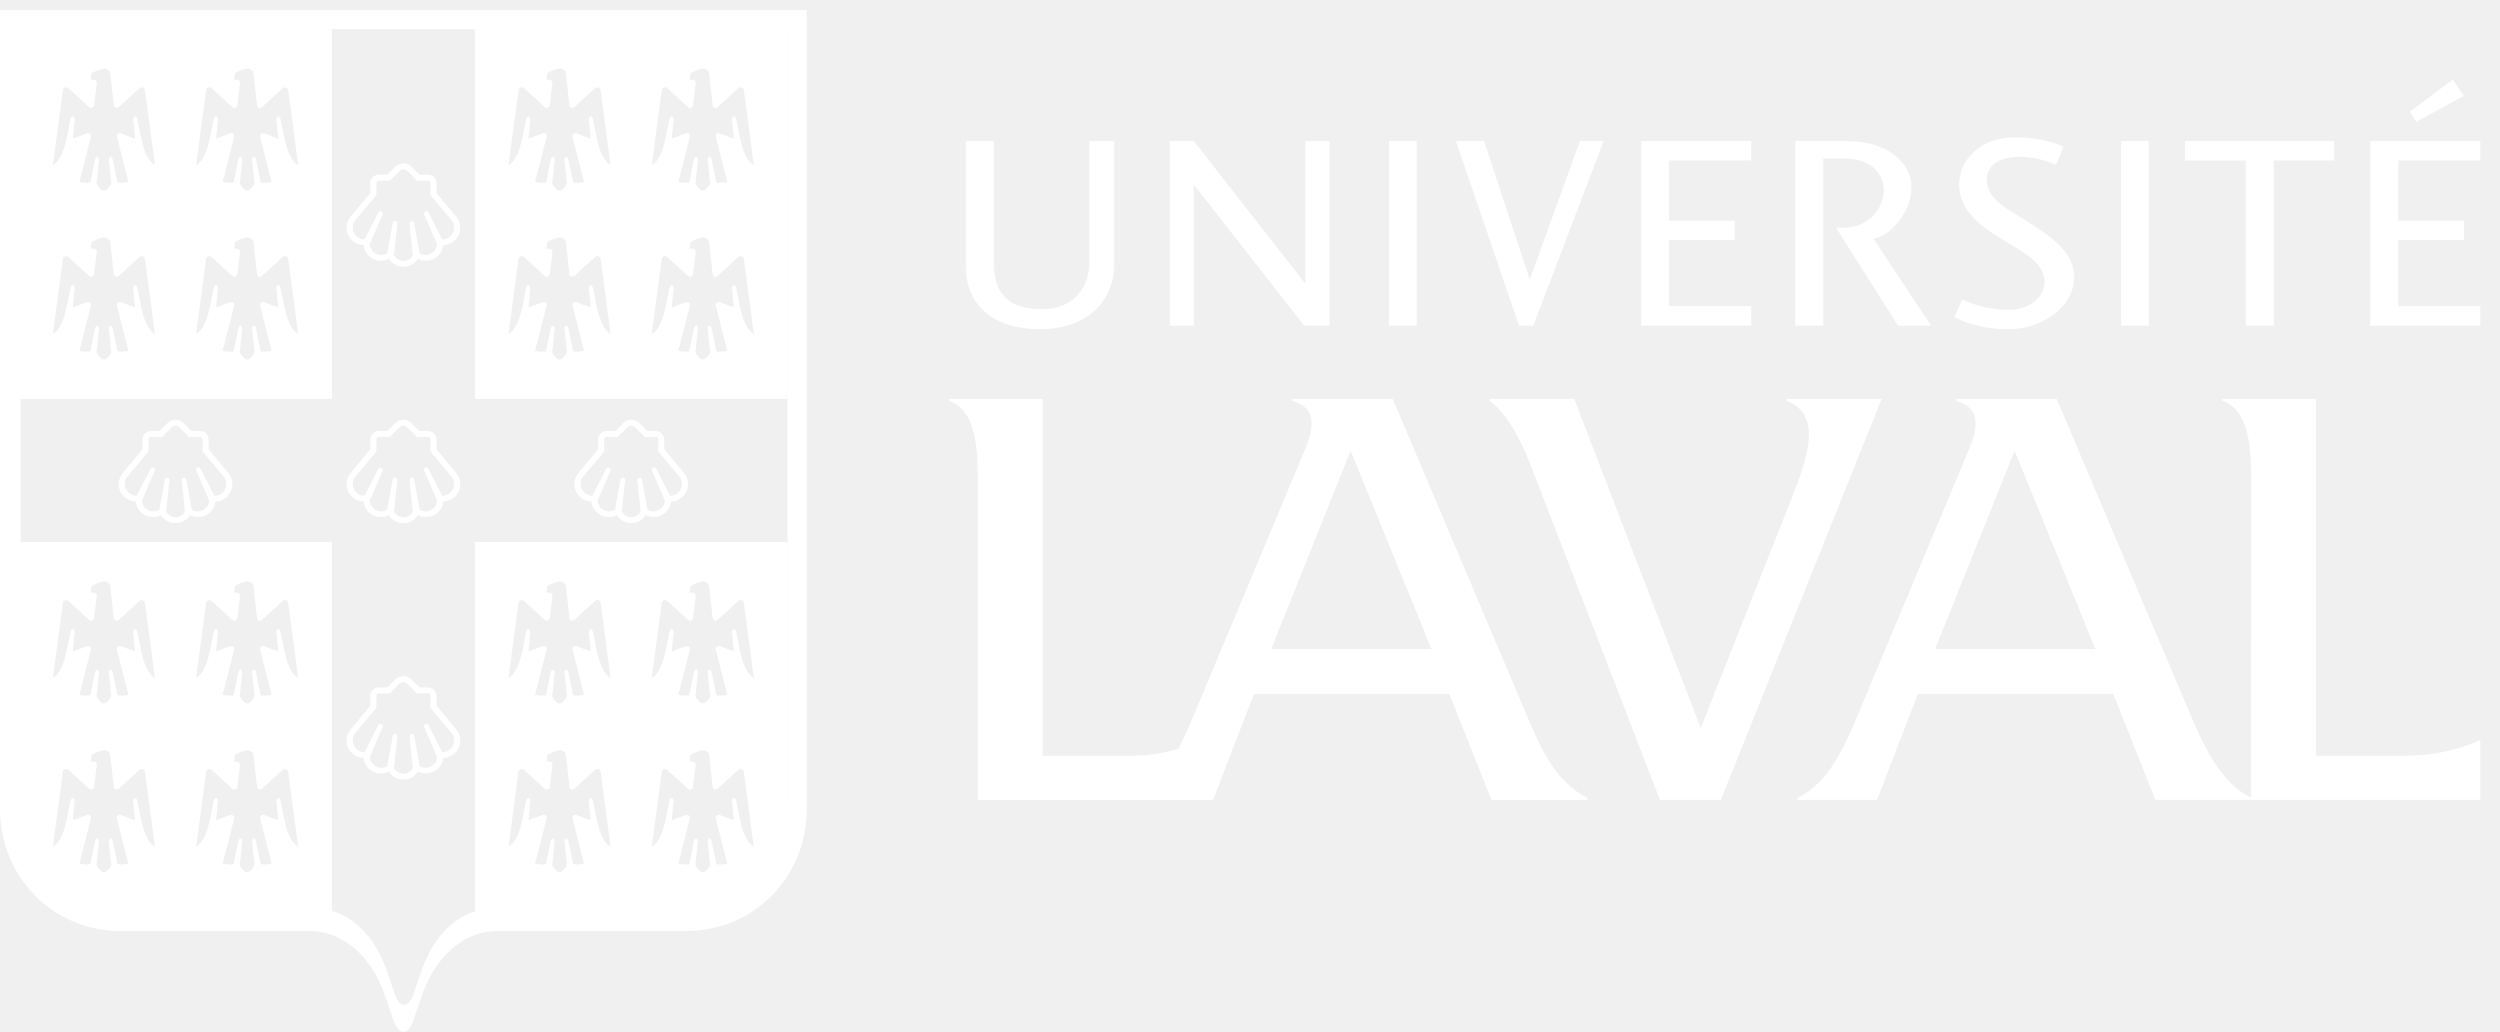
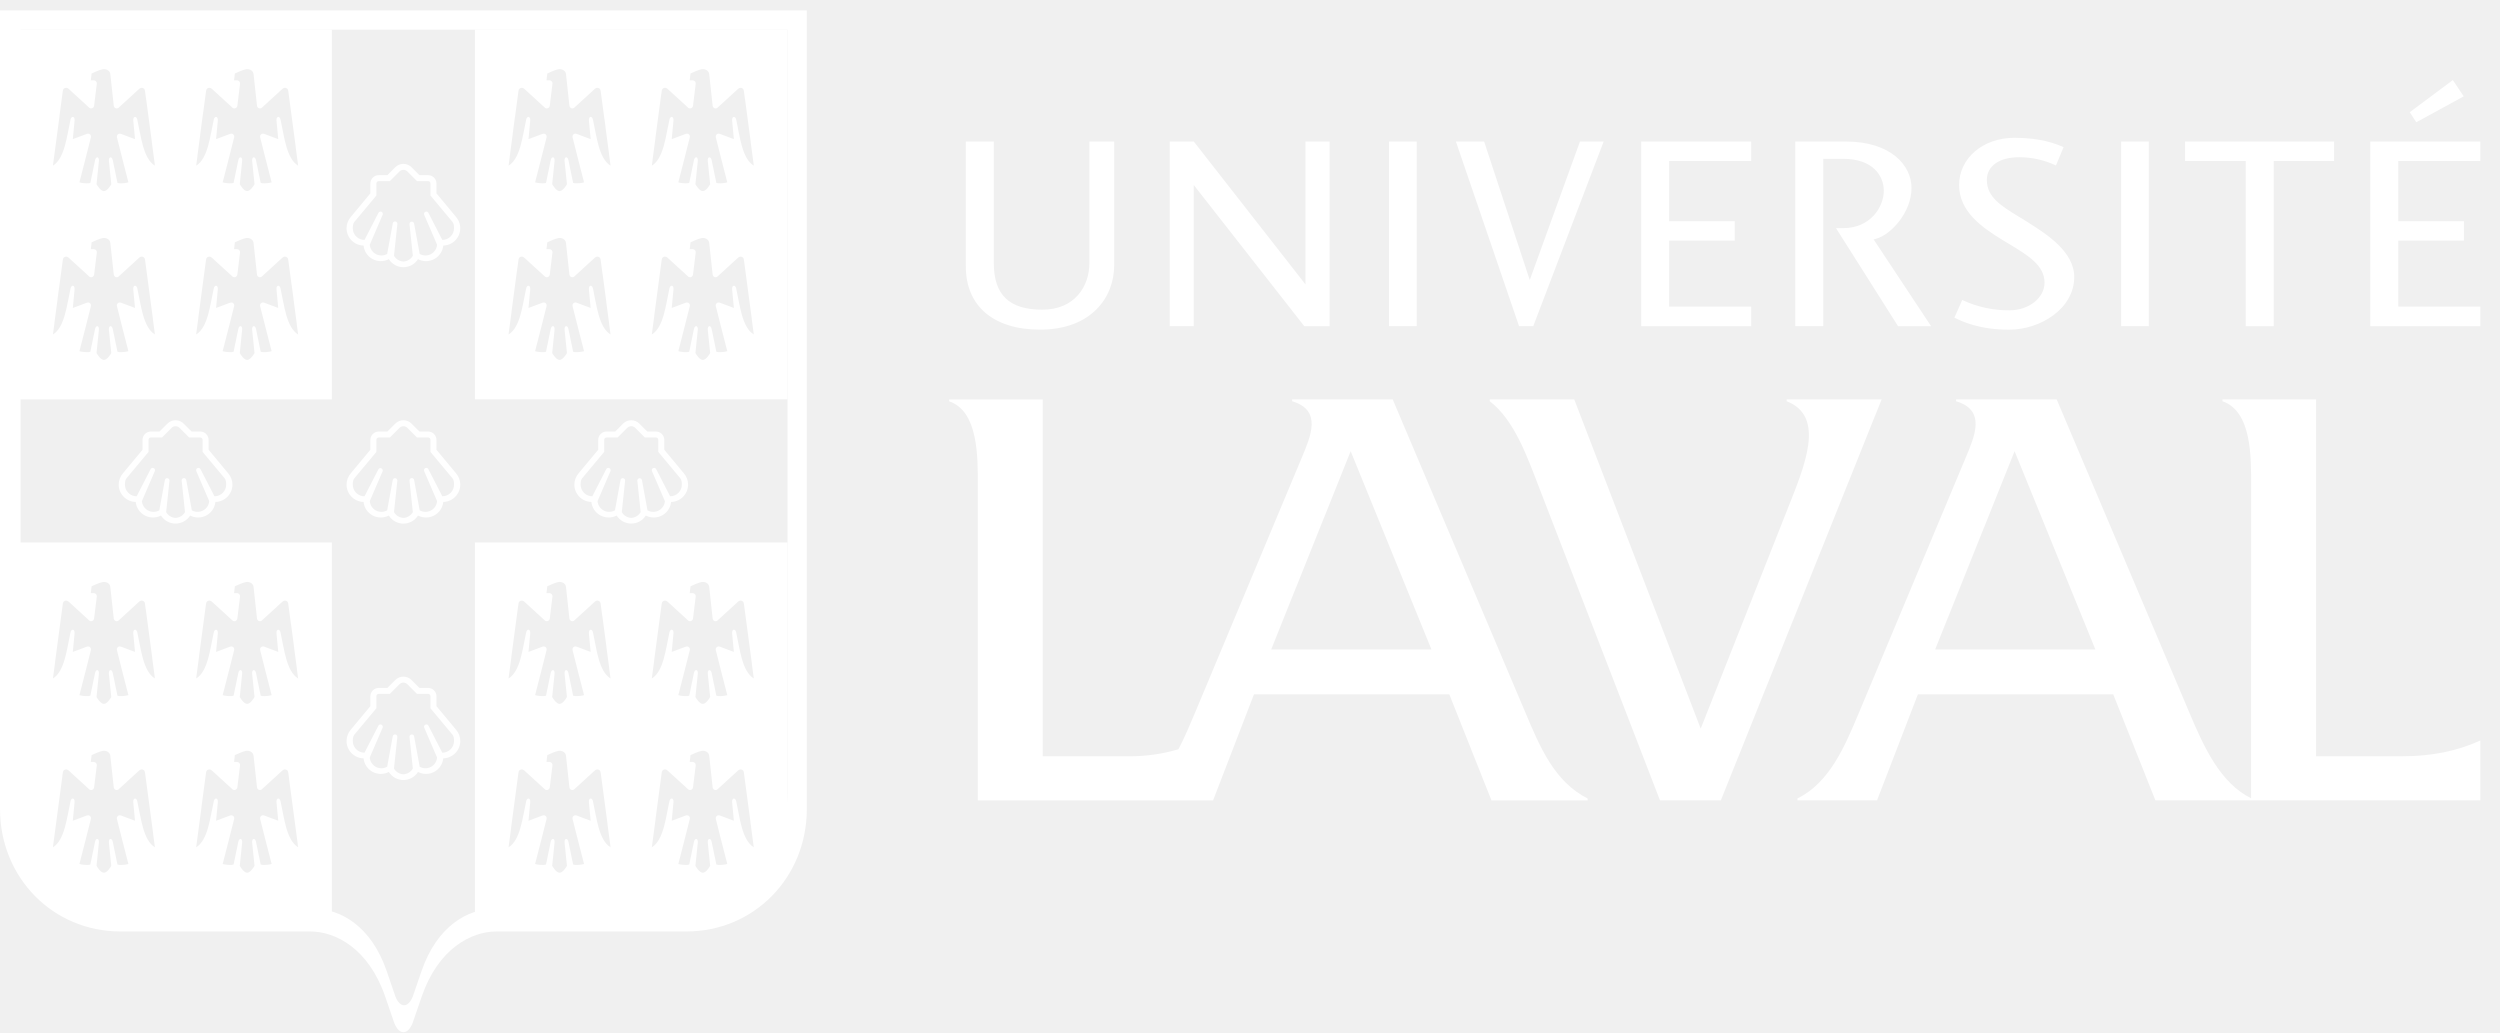
- <svg xmlns="http://www.w3.org/2000/svg" width="126" height="52">
+ <svg xmlns="http://www.w3.org/2000/svg" width="130" height="53.7" viewBox="0 0 126 52">
  <g fill="#FFF">
    <path d="M54.905 7.109h1.25v6.241c0 1.612-1.154 3.24-3.737 3.24-2.343 0-3.74-1.187-3.74-3.181v-6.3h1.41v6.125c0 1.606.777 2.35 2.445 2.35 1.637 0 2.372-1.18 2.372-2.35V7.109zm5.262 0h-1.212v9.305h1.21V9.3l5.57 7.115h1.276V7.109h-1.214v7.202zm11.236 0v9.305h-1.398V7.11zm1.974 0H74.8l2.3 6.98 2.53-6.98h1.195l-3.549 9.305h-.716zm14.882 0v.98h-4.135v3.035h3.307v.977h-3.307v3.329h4.135v.985h-5.544V7.109zm6.174 4.935l.156-.045c.714-.211 1.751-1.31 1.751-2.553 0-1.127-1.037-2.337-3.311-2.337h-2.548v9.305h1.41V7.982h1.011c1.506 0 2.041.866 2.041 1.61 0 .782-.638 1.883-2.056 1.883h-.352l3.126 4.94h1.666l-2.894-4.37zm8.612 2.18c0-.875-.829-1.373-1.786-1.952l-.322-.195c-1.065-.647-2.198-1.45-2.198-2.773 0-1.356 1.2-2.383 2.792-2.383 1.365 0 2.123.319 2.473.471-.03.067-.35.839-.384.924a4.358 4.358 0 0 0-1.845-.416c-1.009 0-1.638.44-1.638 1.146 0 .86.709 1.299 1.61 1.851l.41.25c-.002 0 .057.038.057.038.928.587 2.328 1.474 2.328 2.753 0 1.586-1.695 2.654-3.282 2.654-1.525 0-2.396-.425-2.758-.607.032-.075.36-.81.395-.89l.01.004a5.457 5.457 0 0 0 2.381.517c.966-.002 1.757-.627 1.757-1.393zm5.256-7.115v9.305h-1.396V7.11zm9.337 0v.98h-3.042v8.326h-1.41V8.09h-3.059v-.981z" />
    <path d="M120.874 8.09v3.034h3.308v.977h-3.308v3.329h4.135v.985h-5.547V7.109h5.547v.98h-4.135zm2.75-4.078l.548.82-2.392 1.306-.327-.507z" />
    <g>
      <path d="M90.047 20.105v.094c1.992.769.894 3.288.032 5.467l-4.363 11.033-6.374-16.593h-4.258v.093c1.245.95 1.9 2.828 2.504 4.392l6.075 15.723h3.068l8.103-20.209h-4.788zm34.961 17.192c-1.176.539-2.471.794-3.911.794h-4.366V20.106h-4.72v.093c1.48.505 1.446 2.816 1.446 4.238l-.003 15.772c-1.571-.782-2.387-2.604-3.123-4.349l-6.674-15.754h-5.071v.093c1.521.452.943 1.75.48 2.855l-5.36 12.806c-.732 1.745-1.49 3.555-3.115 4.36v.094h4.012l2.059-5.343h9.845l2.124 5.343h16.377v-3.017zm-27.476-4.588l4.004-9.991 4.07 9.99h-8.075zm-20.664 3.152l-6.676-15.756h-5.069v.094c1.521.451.943 1.75.482 2.854l-.001.001v.001l-5.36 12.807c-.267.634-.537 1.277-.85 1.877a8.66 8.66 0 0 1-2.473.354h-4.366V20.108h-4.719v.094c1.48.503 1.446 2.813 1.446 4.237l-.002 15.876h11.86l2.06-5.343h9.846l2.123 5.343h4.848v-.094c-1.68-.848-2.41-2.61-3.149-4.36zm-12.8-3.152l4.006-9.991 4.07 9.99h-8.075z" />
    </g>
    <path d="M40.664.5v40.246c0 3.464-2.667 6.176-6.073 6.176h-9.565c-1.278 0-2.94.863-3.773 3.285l-.461 1.34c-.114.277-.277.453-.458.453-.185 0-.345-.177-.459-.454l-.46-1.339c-.834-2.422-2.498-3.285-3.777-3.285H6.073C2.668 46.922 0 44.21 0 40.746V.5h40.664zm-.972.971H1.039v38.426c0 3.307 2.536 5.896 5.773 5.896h9.092c1.215 0 2.798.824 3.59 3.137l.437 1.278c.109.265.26.434.436.434.172 0 .327-.169.435-.434l.439-1.278c.791-2.313 2.371-3.137 3.587-3.137h9.091c3.238 0 5.773-2.589 5.773-5.896V1.47z" />
    <path d="M16.725 1.471v18.634H.971V1.471h15.754zM5.238 11.97s-.054.003-.058.005l-.01.003c-.141.022-.441.158-.552.211l-.04.345h.154c.041 0 .082.02.11.053a.14.14 0 0 1 .038.115l-.136 1.114a.159.159 0 0 1-.11.128.152.152 0 0 1-.16-.053l-.984-.899c-.068-.068-.134-.098-.209-.074-.104.036-.105.104-.12.197-.025.176-.118.867-.217 1.61l-.066.498c-.098.743-.19 1.435-.21 1.612.598-.367.701-1.487.885-2.313.04-.208.226-.19.206.04l-.088.935c.133-.048.552-.205.698-.261a.206.206 0 0 1 .069-.016.147.147 0 0 1 .147.176c-.095.413-.434 1.692-.582 2.279.106.038.339.057.455.048a.39.39 0 0 0 .082-.015l.015-.013.235-1.135c.042-.209.215-.193.194.038l-.119 1.17c.032.06.206.348.372.348s.34-.288.371-.347l-.12-1.171c-.019-.23.153-.247.196-.038l.234 1.135.017.013a.45.45 0 0 0 .081.015c.117.01.35-.01.455-.048-.147-.587-.486-1.866-.58-2.279a.147.147 0 0 1 .147-.176c.011 0 .038.003.07.016.145.055.564.213.696.261l-.088-.934c-.02-.232.167-.249.207-.04.183.825.287 1.945.885 2.312-.021-.177-.112-.87-.21-1.612l-.066-.498c-.099-.743-.192-1.434-.217-1.61-.015-.093-.016-.161-.12-.197-.075-.024-.142.006-.21.074l-.983.899a.153.153 0 0 1-.161.053.157.157 0 0 1-.107-.128l-.172-1.58a.265.265 0 0 0-.102-.196.356.356 0 0 0-.222-.07zm7.218 0s-.053.003-.058.005l-.01.003c-.14.022-.44.158-.551.211l-.04.345h.153c.042 0 .083.02.11.053.03.03.044.073.038.115l-.135 1.114a.159.159 0 0 1-.11.128.153.153 0 0 1-.16-.053l-.984-.899c-.069-.068-.135-.098-.21-.074-.104.036-.105.104-.12.197a344.6 344.6 0 0 0-.217 1.61l-.066.498a364.89 364.89 0 0 0-.21 1.612c.598-.367.702-1.487.886-2.313.04-.208.226-.19.206.04l-.088.935c.132-.048.551-.205.697-.261a.206.206 0 0 1 .07-.016.147.147 0 0 1 .147.176c-.096.413-.435 1.692-.582 2.279.106.038.34.057.455.048a.391.391 0 0 0 .082-.015l.016-.013.235-1.135c.042-.209.215-.193.194.038l-.119 1.17c.031.06.205.348.371.348s.34-.288.372-.347l-.12-1.171c-.02-.23.152-.247.195-.038l.234 1.135.017.013c.023.006.05.011.081.015.116.01.35-.01.455-.048-.147-.587-.486-1.866-.582-2.279a.147.147 0 0 1 .148-.176c.011 0 .038.003.07.016.145.055.564.213.696.261l-.087-.934c-.02-.232.166-.249.206-.04.184.825.287 1.945.885 2.312-.021-.177-.112-.87-.21-1.612l-.066-.498a344.62 344.62 0 0 0-.216-1.61c-.016-.093-.017-.161-.121-.197-.075-.024-.141.006-.21.074l-.983.899a.153.153 0 0 1-.16.053.156.156 0 0 1-.108-.128l-.171-1.58a.265.265 0 0 0-.103-.196.354.354 0 0 0-.222-.07zm0-8.509s-.052.003-.057.005l-.01.003c-.14.022-.44.158-.552.212l-.04.344h.153c.042 0 .084.02.111.053a.14.14 0 0 1 .038.116l-.136 1.113a.157.157 0 0 1-.11.128.152.152 0 0 1-.16-.053l-.984-.9c-.068-.067-.135-.097-.21-.072-.103.035-.105.103-.12.197-.025.176-.117.867-.216 1.61l-.066.498c-.098.742-.189 1.434-.21 1.612.598-.368.701-1.488.885-2.314.04-.208.226-.19.207.041l-.089.934.088-.032.256-.096.354-.133a.2.2 0 0 1 .069-.016.147.147 0 0 1 .147.176c-.095.413-.434 1.692-.581 2.279.105.039.339.057.454.047a.368.368 0 0 0 .082-.014l.016-.013.235-1.135c.042-.209.215-.193.194.038l-.119 1.17c.031.06.205.348.371.348s.34-.287.372-.348l-.12-1.17c-.02-.231.152-.247.195-.038l.234 1.135.017.013c.023.006.05.012.081.014.116.01.35-.008.455-.047-.147-.588-.486-1.866-.581-2.279a.147.147 0 0 1 .147-.176.2.2 0 0 1 .07.016l.353.133.256.096.088.032-.088-.934c-.02-.232.166-.249.206-.04.184.825.287 1.945.885 2.313-.02-.178-.111-.87-.21-1.612l-.066-.498a339.88 339.88 0 0 0-.216-1.61c-.015-.094-.017-.162-.12-.197-.075-.025-.142.005-.21.073l-.983.9a.152.152 0 0 1-.161.052.154.154 0 0 1-.107-.128l-.172-1.579a.264.264 0 0 0-.103-.196.357.357 0 0 0-.221-.07zm-7.22 0s-.052.002-.057.005l-.01.003c-.141.022-.441.158-.552.211l-.04.344h.154c.041 0 .082.021.11.054a.14.14 0 0 1 .038.116l-.136 1.113a.157.157 0 0 1-.11.128.152.152 0 0 1-.16-.053l-.983-.9c-.068-.067-.135-.098-.21-.072-.104.035-.105.103-.12.197a498.65 498.65 0 0 0-.493 3.72c.598-.368.701-1.488.885-2.314.04-.208.226-.19.207.041l-.089.934c.133-.047.552-.206.698-.261a.2.2 0 0 1 .07-.016.147.147 0 0 1 .146.176c-.095.413-.434 1.692-.581 2.279.105.039.338.057.454.047A.368.368 0 0 0 4.54 9.2l.016-.013.235-1.135c.042-.209.215-.193.194.038l-.119 1.17c.032.06.206.348.372.348s.34-.287.371-.348l-.12-1.17c-.019-.231.153-.247.196-.038l.234 1.135.017.013a.42.42 0 0 0 .081.014 1.4 1.4 0 0 0 .455-.047c-.147-.588-.486-1.866-.581-2.28a.148.148 0 0 1 .147-.175.2.2 0 0 1 .07.015l.353.134.256.096.088.032-.088-.934c-.02-.232.166-.25.206-.04.184.825.287 1.945.885 2.312a253.14 253.14 0 0 0-.21-1.612l-.066-.498c-.099-.742-.191-1.433-.217-1.61-.015-.093-.016-.161-.12-.196-.075-.026-.142.005-.21.072l-.983.9a.152.152 0 0 1-.16.053.155.155 0 0 1-.108-.128l-.172-1.58a.264.264 0 0 0-.102-.195.358.358 0 0 0-.222-.071zm11.49 23.855v18.79a3.99 3.99 0 0 0-1.088-.156H6.073c-2.764 0-5.102-2.175-5.102-5.204v-13.43h15.754zm-11.49 10.5s-.052.002-.057.004l-.01.003c-.141.022-.441.158-.552.211l-.04.345h.154c.041 0 .082.02.11.053a.14.14 0 0 1 .038.116l-.136 1.112a.157.157 0 0 1-.11.129.15.15 0 0 1-.16-.053l-.983-.899c-.068-.068-.135-.098-.21-.074-.104.036-.105.104-.12.197a503.84 503.84 0 0 0-.493 3.72c.598-.367.701-1.487.885-2.313.04-.208.226-.191.207.04l-.089.935c.133-.048.552-.206.698-.262a.22.22 0 0 1 .07-.015.147.147 0 0 1 .146.176c-.095.413-.434 1.692-.581 2.279.105.038.338.056.454.047a.366.366 0 0 0 .082-.015l.016-.012.235-1.136c.042-.208.215-.193.194.039l-.119 1.17c.032.06.206.348.372.348s.34-.288.371-.348l-.12-1.17c-.019-.232.153-.247.196-.039l.234 1.136.017.012c.022.007.05.012.081.015.117.01.35-.009.455-.047-.147-.587-.486-1.866-.581-2.279a.148.148 0 0 1 .147-.176.22.22 0 0 1 .07.016c.145.054.564.213.697.261l-.088-.934c-.02-.232.166-.249.206-.04.184.825.287 1.946.885 2.313-.021-.178-.112-.87-.21-1.613l-.066-.497c-.099-.743-.191-1.434-.217-1.61-.015-.094-.016-.162-.12-.198-.075-.024-.142.006-.21.074l-.983.899a.152.152 0 0 1-.16.053.155.155 0 0 1-.108-.129l-.172-1.578a.264.264 0 0 0-.102-.196.356.356 0 0 0-.222-.07zm7.22-.001s-.052.002-.057.005l-.01.002c-.14.023-.44.159-.552.212l-.04.344h.153c.042 0 .084.02.111.054a.14.14 0 0 1 .038.115l-.136 1.113a.157.157 0 0 1-.11.128.151.151 0 0 1-.16-.053s-.98-.896-.984-.898c-.068-.068-.135-.099-.21-.074-.103.035-.105.104-.12.197a498.75 498.75 0 0 0-.492 3.72c.598-.367.701-1.487.885-2.313.04-.208.226-.191.207.04l-.089.935c.022-.008.052-.02.088-.032l.256-.096.354-.134a.22.22 0 0 1 .069-.015.148.148 0 0 1 .147.176c-.095.413-.434 1.692-.581 2.279.105.038.339.056.454.047a.367.367 0 0 0 .082-.015l.016-.012.235-1.136c.042-.208.215-.193.194.039l-.119 1.17c.031.06.205.348.371.348s.34-.288.372-.348l-.12-1.17c-.02-.232.152-.247.195-.039l.234 1.136.017.012c.023.007.05.012.081.015.116.01.35-.009.455-.047-.147-.587-.486-1.866-.581-2.28a.148.148 0 0 1 .147-.175.22.22 0 0 1 .07.015l.353.134.256.096.088.032-.088-.934c-.02-.232.166-.25.206-.04.184.825.287 1.945.885 2.312a498.75 498.75 0 0 0-.492-3.72c-.015-.093-.017-.162-.12-.197-.075-.025-.142.006-.21.074-.004.002-.983.898-.983.898a.151.151 0 0 1-.161.053.154.154 0 0 1-.107-.128l-.172-1.578a.264.264 0 0 0-.103-.196.354.354 0 0 0-.221-.071zm0-8.509s-.052.002-.057.005l-.01.003c-.14.022-.44.158-.552.211l-.04.345h.153c.042 0 .084.02.111.053a.14.14 0 0 1 .038.116l-.136 1.113a.159.159 0 0 1-.11.128.153.153 0 0 1-.16-.053l-.984-.9c-.068-.067-.135-.098-.21-.073-.103.036-.105.104-.12.196-.025.177-.117.869-.216 1.611l-.066.498c-.098.743-.189 1.435-.21 1.613.598-.368.701-1.488.885-2.313.04-.21.226-.192.207.04l-.089.934c.133-.047.552-.207.698-.262a.206.206 0 0 1 .069-.015.147.147 0 0 1 .147.176c-.095.413-.434 1.691-.581 2.278.105.04.339.057.454.048a.346.346 0 0 0 .082-.015l.016-.012.235-1.135c.042-.21.215-.193.194.038l-.119 1.17c.031.06.205.348.371.348s.34-.288.372-.348l-.12-1.17c-.02-.231.152-.247.195-.038l.234 1.135.017.012c.023.007.05.012.081.015.116.01.35-.009.455-.048-.147-.587-.486-1.865-.581-2.278a.147.147 0 0 1 .147-.176c.012 0 .038.003.07.015.146.055.565.215.697.262l-.088-.934c-.02-.232.166-.25.206-.04.184.825.287 1.945.885 2.313-.02-.178-.111-.87-.21-1.613l-.066-.498c-.098-.742-.191-1.434-.216-1.61-.015-.093-.017-.16-.12-.197-.075-.025-.142.006-.21.074-.004.002-.983.899-.983.899a.153.153 0 0 1-.161.053.156.156 0 0 1-.107-.128l-.172-1.58a.266.266 0 0 0-.103-.196.36.36 0 0 0-.221-.07zm-7.22 0s-.052.002-.057.005l-.01.003c-.141.021-.441.157-.552.21l-.04.345h.154c.041 0 .082.02.11.054a.14.14 0 0 1 .038.116l-.136 1.112a.159.159 0 0 1-.11.129.152.152 0 0 1-.16-.054l-.983-.899c-.068-.068-.135-.098-.21-.073-.104.036-.105.104-.12.196a511.59 511.59 0 0 0-.493 3.722c.598-.368.701-1.488.885-2.313.04-.21.226-.192.207.04l-.089.934a16.6 16.6 0 0 0 .208-.077l.274-.103.216-.082a.206.206 0 0 1 .07-.015.147.147 0 0 1 .146.176c-.095.413-.434 1.691-.581 2.278.105.04.338.057.454.048a.345.345 0 0 0 .082-.015l.016-.012.235-1.135c.042-.21.215-.193.194.038l-.119 1.17c.032.06.206.348.372.348s.34-.288.371-.348l-.12-1.17c-.019-.231.153-.247.196-.038l.234 1.135.017.012c.022.007.05.012.081.015a1.4 1.4 0 0 0 .455-.048c-.147-.587-.486-1.865-.581-2.278a.147.147 0 0 1 .147-.176.22.22 0 0 1 .07.015l.353.133.256.096.088.032-.088-.934c-.02-.231.166-.249.206-.04.184.826.287 1.946.885 2.313-.021-.177-.112-.87-.21-1.612l-.066-.498c-.099-.743-.191-1.434-.217-1.61-.015-.093-.016-.161-.12-.197-.075-.025-.142.005-.21.073l-.983.9a.153.153 0 0 1-.16.053.157.157 0 0 1-.108-.129l-.172-1.579a.266.266 0 0 0-.102-.196.36.36 0 0 0-.222-.07zM39.693 1.47v18.634H23.936V1.471h15.756zm-11.491 10.5s-.053.003-.058.005l-.01.003c-.14.022-.44.158-.551.211l-.04.345h.153c.042 0 .083.02.11.053a.14.14 0 0 1 .038.115l-.135 1.114a.159.159 0 0 1-.11.128.153.153 0 0 1-.161-.053l-.983-.899c-.069-.068-.135-.098-.21-.074-.104.036-.105.104-.12.197-.025.176-.118.867-.217 1.61l-.066.498a253.14 253.14 0 0 0-.21 1.612c.598-.367.702-1.487.885-2.313.04-.208.227-.19.207.04l-.088.935c.132-.048.552-.205.698-.261a.206.206 0 0 1 .07-.016.147.147 0 0 1 .146.176c-.095.413-.434 1.692-.581 2.279.105.038.338.057.454.048a.39.39 0 0 0 .082-.015l.016-.013.234-1.135c.043-.209.216-.193.195.038l-.12 1.17c.033.06.206.348.372.348.167 0 .34-.288.372-.347l-.12-1.171c-.02-.23.153-.247.196-.038l.234 1.135.016.013a.45.45 0 0 0 .082.015c.116.01.35-.01.454-.048-.147-.587-.486-1.866-.582-2.279a.148.148 0 0 1 .148-.176c.01 0 .037.003.069.016l.354.133.256.096.087.032-.088-.934c-.02-.232.167-.249.207-.04.183.825.287 1.945.884 2.312-.02-.177-.111-.87-.21-1.612l-.065-.498a344.6 344.6 0 0 0-.217-1.61c-.015-.093-.017-.161-.121-.197-.074-.024-.14.006-.209.074l-.983.899a.153.153 0 0 1-.161.053.157.157 0 0 1-.107-.128l-.171-1.58a.266.266 0 0 0-.103-.196.354.354 0 0 0-.222-.07zm7.22 0s-.054.003-.059.005l-.01.003c-.141.022-.44.158-.551.211l-.04.345h.153a.15.15 0 0 1 .11.053c.031.03.044.073.039.115l-.136 1.114a.16.16 0 0 1-.11.128.152.152 0 0 1-.16-.053l-.984-.899c-.068-.068-.135-.098-.21-.074-.103.036-.105.104-.12.197-.025.176-.118.867-.216 1.61l-.066.498c-.099.743-.19 1.435-.21 1.612.598-.367.701-1.487.885-2.313.04-.208.226-.19.206.04l-.088.935c.132-.048.552-.205.698-.261a.204.204 0 0 1 .069-.016.147.147 0 0 1 .147.176c-.096.413-.434 1.692-.581 2.279.105.038.338.057.454.048a.386.386 0 0 0 .082-.015l.016-.013.234-1.135c.043-.209.215-.193.195.038l-.12 1.17c.032.06.206.348.372.348s.34-.288.371-.347l-.12-1.171c-.02-.23.153-.247.196-.038l.234 1.135.016.013a.63.63 0 0 0 .083.015c.116.01.349-.01.454-.048-.147-.587-.486-1.866-.581-2.279a.147.147 0 0 1 .147-.176c.011 0 .038.003.07.016.145.055.564.213.696.261l-.088-.934c-.02-.232.167-.249.207-.04.183.825.287 1.945.885 2.312-.021-.177-.112-.87-.21-1.612l-.066-.498c-.099-.743-.192-1.434-.217-1.61-.015-.093-.016-.161-.12-.197-.075-.024-.141.006-.21.074l-.983.899a.153.153 0 0 1-.16.053.156.156 0 0 1-.108-.128l-.171-1.58a.267.267 0 0 0-.103-.196.354.354 0 0 0-.222-.07zm0-8.509s-.054.003-.059.005l-.01.003c-.141.022-.44.158-.551.212l-.04.344h.153c.041 0 .083.02.11.053.031.03.044.073.039.116l-.136 1.113a.159.159 0 0 1-.11.128.152.152 0 0 1-.16-.053l-.984-.9c-.068-.067-.135-.097-.21-.072-.103.035-.105.103-.12.197-.025.176-.118.867-.216 1.61l-.066.498a212.57 212.57 0 0 0-.21 1.612c.598-.368.701-1.488.885-2.314.04-.208.226-.19.206.041l-.088.934.088-.032.256-.096.354-.133a.198.198 0 0 1 .069-.016.147.147 0 0 1 .147.176c-.096.413-.434 1.692-.581 2.279.105.039.338.057.454.047a.364.364 0 0 0 .082-.014l.016-.013.234-1.135c.043-.209.215-.193.195.038l-.12 1.17c.032.06.206.348.372.348s.34-.287.371-.348l-.12-1.17c-.02-.231.153-.247.196-.038l.234 1.135.016.013a.42.42 0 0 0 .083.014c.116.01.349-.008.454-.047-.147-.588-.486-1.866-.581-2.279a.148.148 0 0 1 .147-.176.2.2 0 0 1 .07.016c.145.054.564.214.696.261l-.088-.934c-.02-.232.167-.249.207-.04.183.825.287 1.945.885 2.313-.021-.178-.112-.87-.21-1.612l-.066-.498c-.099-.743-.192-1.434-.217-1.61-.015-.094-.016-.162-.12-.197-.075-.025-.141.005-.21.073l-.983.9a.152.152 0 0 1-.16.052.154.154 0 0 1-.108-.128l-.171-1.579a.266.266 0 0 0-.103-.196.357.357 0 0 0-.222-.07zm-7.22 0s-.052.002-.057.005l-.01.003c-.14.022-.44.158-.551.211l-.04.344h.153c.041 0 .083.02.11.054a.14.14 0 0 1 .037.116l-.135 1.113a.157.157 0 0 1-.11.128.152.152 0 0 1-.161-.053l-.983-.9c-.069-.067-.135-.097-.21-.072-.104.035-.105.103-.12.197-.025.176-.118.867-.217 1.61l-.066.498c-.098.742-.189 1.434-.21 1.612.598-.368.702-1.488.885-2.314.04-.208.227-.19.207.041l-.088.934c.132-.047.552-.206.698-.261a.2.2 0 0 1 .07-.016.147.147 0 0 1 .146.176c-.095.413-.434 1.692-.581 2.279.105.039.338.057.454.047a.368.368 0 0 0 .082-.014l.016-.013.234-1.135c.043-.209.216-.193.195.038l-.12 1.17c.033.06.206.348.372.348.167 0 .34-.287.372-.348l-.12-1.17c-.02-.231.153-.247.196-.038l.234 1.135.016.013a.42.42 0 0 0 .082.014c.116.01.35-.008.454-.047-.147-.588-.486-1.866-.581-2.28a.148.148 0 0 1 .147-.175.2.2 0 0 1 .07.015l.353.134.256.096.088.032-.088-.934c-.02-.232.167-.25.206-.04.184.825.287 1.945.885 2.312-.02-.177-.111-.869-.21-1.612l-.066-.498c-.098-.742-.191-1.433-.216-1.61-.015-.093-.017-.161-.121-.196-.074-.026-.141.005-.209.072l-.983.9a.152.152 0 0 1-.161.053.155.155 0 0 1-.108-.128l-.17-1.58a.265.265 0 0 0-.103-.195.356.356 0 0 0-.222-.071zm11.49 23.855v13.43c0 3.03-2.337 5.204-5.1 5.204h-9.566c-.345 0-.714.05-1.09.156v-18.79h15.756zm-11.49 10.499s-.053.002-.058.005l-.01.002c-.14.023-.44.159-.551.212l-.04.344h.153c.042 0 .083.02.11.054a.14.14 0 0 1 .038.115l-.135 1.113a.157.157 0 0 1-.11.128.151.151 0 0 1-.161-.053l-.983-.898c-.069-.068-.135-.099-.21-.074-.104.035-.105.104-.12.197a455.37 455.37 0 0 0-.492 3.72c.597-.367.7-1.487.884-2.313.04-.208.227-.191.207.04l-.088.935c.132-.048.552-.206.698-.262a.22.22 0 0 1 .07-.015.147.147 0 0 1 .146.176c-.095.413-.434 1.692-.581 2.279.105.038.338.056.454.047a.366.366 0 0 0 .082-.015l.016-.012.234-1.136c.043-.208.216-.193.195.039l-.12 1.17c.033.06.206.348.372.348.167 0 .34-.288.372-.348l-.12-1.17c-.02-.232.153-.247.196-.039l.234 1.136.016.012c.023.007.05.012.082.015.116.01.35-.009.454-.047-.147-.587-.486-1.866-.582-2.28a.148.148 0 0 1 .148-.175.22.22 0 0 1 .069.015l.354.134.256.096.087.032-.088-.934c-.02-.232.167-.25.207-.04.183.825.287 1.945.884 2.312a455.37 455.37 0 0 0-.492-3.72c-.015-.093-.017-.162-.121-.197-.074-.025-.14.006-.209.074-.004.002-.983.898-.983.898a.151.151 0 0 1-.161.053.155.155 0 0 1-.107-.128l-.171-1.578a.265.265 0 0 0-.103-.196.354.354 0 0 0-.222-.071zm7.22 0s-.054.002-.059.005l-.01.002c-.141.023-.44.159-.551.212l-.04.344h.153c.041 0 .083.02.11.054a.14.14 0 0 1 .039.115l-.136 1.113a.159.159 0 0 1-.11.128.15.15 0 0 1-.16-.053s-.98-.896-.984-.898c-.068-.068-.135-.099-.21-.074-.103.035-.105.104-.12.197a498.75 498.75 0 0 0-.492 3.72c.598-.367.701-1.487.885-2.313.04-.208.226-.191.206.04l-.088.935c.022-.008.052-.02.088-.032l.256-.096.354-.134a.218.218 0 0 1 .069-.015.148.148 0 0 1 .147.176c-.096.413-.434 1.692-.581 2.279.105.038.338.056.454.047a.363.363 0 0 0 .082-.015l.016-.012.234-1.136c.043-.208.215-.193.195.039l-.12 1.17c.032.06.206.348.372.348s.34-.288.371-.348l-.12-1.17c-.02-.232.153-.247.196-.039l.234 1.136.016.012c.023.007.05.012.083.015.116.01.349-.009.454-.047-.147-.587-.486-1.866-.581-2.28a.148.148 0 0 1 .147-.175.22.22 0 0 1 .07.015c.145.055.564.214.696.262l-.088-.934c-.02-.232.167-.25.207-.04.183.825.287 1.945.885 2.312a503.84 503.84 0 0 0-.493-3.72c-.015-.093-.016-.162-.12-.197-.075-.025-.141.006-.21.074l-.983.898a.152.152 0 0 1-.16.053.154.154 0 0 1-.108-.128l-.171-1.578a.266.266 0 0 0-.103-.196.354.354 0 0 0-.222-.071zm0-8.509s-.054.002-.059.005l-.01.003c-.141.022-.44.158-.551.211l-.04.345h.153c.041 0 .083.02.11.053.031.03.044.073.039.116l-.136 1.113a.16.16 0 0 1-.11.128.152.152 0 0 1-.16-.053l-.984-.9c-.068-.067-.135-.098-.21-.073-.103.036-.105.104-.12.196-.025.177-.118.869-.216 1.611l-.066.498a213.17 213.17 0 0 0-.21 1.613c.598-.368.701-1.488.885-2.313.04-.21.226-.192.206.04l-.088.934c.132-.047.552-.207.698-.262a.204.204 0 0 1 .069-.015.147.147 0 0 1 .147.176c-.096.413-.434 1.691-.581 2.278.105.04.338.057.454.048a.342.342 0 0 0 .082-.015l.016-.012.234-1.135c.043-.21.215-.193.195.038l-.12 1.17c.032.06.206.348.372.348s.34-.288.371-.348l-.12-1.17c-.02-.231.153-.247.196-.038l.234 1.135.016.012c.023.007.05.012.083.015.116.01.349-.009.454-.048-.147-.587-.486-1.865-.581-2.278a.147.147 0 0 1 .147-.176.22.22 0 0 1 .07.015l.216.082.273.103.207.077-.088-.934c-.02-.232.167-.25.207-.04.183.825.287 1.945.885 2.313-.021-.178-.112-.87-.21-1.613l-.066-.498a353.34 353.34 0 0 0-.217-1.61c-.015-.093-.016-.16-.12-.197-.075-.025-.141.006-.21.074l-.983.899a.153.153 0 0 1-.16.053.156.156 0 0 1-.108-.128l-.171-1.58a.267.267 0 0 0-.103-.196.36.36 0 0 0-.222-.07zm-7.22 0s-.053.002-.058.005l-.01.003c-.14.022-.44.158-.551.211l-.04.345h.153c.042 0 .083.02.11.053a.14.14 0 0 1 .038.116l-.135 1.113a.159.159 0 0 1-.11.128.153.153 0 0 1-.161-.053l-.983-.9c-.069-.067-.135-.098-.21-.073-.104.036-.105.104-.12.196-.025.177-.118.869-.217 1.611l-.066.498c-.098.743-.189 1.435-.21 1.613.598-.368.702-1.488.885-2.313.04-.21.227-.192.207.04l-.088.934c.132-.047.552-.207.698-.262a.206.206 0 0 1 .07-.015.147.147 0 0 1 .146.176c-.095.413-.434 1.691-.581 2.278.105.04.338.057.454.048a.345.345 0 0 0 .082-.015l.016-.012.234-1.135c.043-.21.216-.193.195.038l-.12 1.17c.033.06.206.348.372.348.167 0 .34-.288.372-.348l-.12-1.17c-.02-.231.153-.247.196-.038l.234 1.135.016.012c.023.007.05.012.082.015.116.01.35-.009.454-.048-.147-.587-.486-1.865-.582-2.278a.148.148 0 0 1 .148-.176c.01 0 .037.003.069.015.146.055.565.215.697.262l-.088-.934c-.02-.232.167-.25.207-.04.183.825.287 1.945.884 2.313-.02-.178-.111-.87-.21-1.613l-.065-.498c-.1-.742-.192-1.434-.217-1.61-.015-.093-.017-.16-.121-.197-.074-.025-.14.006-.209.074-.004.002-.983.899-.983.899a.153.153 0 0 1-.161.053.157.157 0 0 1-.107-.128l-.171-1.58a.267.267 0 0 0-.103-.196.359.359 0 0 0-.222-.07zm-7.87 4.773a.57.57 0 0 1 .413.172c0 .002.022.024.056.058l.258.257.082.081h.435c.234 0 .422.191.422.426v.493l.012.015.075.09.553.665.164.198.183.22a.873.873 0 0 1 .213.57.878.878 0 0 1-.857.873.875.875 0 0 1-1.274.686.867.867 0 0 1-1.47 0 .875.875 0 0 1-1.274-.685.878.878 0 0 1-.857-.875c0-.217.081-.416.213-.57.17-.202.692-.831.9-1.082l.075-.09.012-.015v-.493c0-.235.188-.426.422-.426h.436c.048-.047.394-.39.396-.396a.568.568 0 0 1 .412-.172zm0 .3a.282.282 0 0 0-.198.082l-.486.486h-.56c-.072 0-.119.057-.119.124v.602l-1.114 1.335c-.063.087-.074.192-.074.316 0 .292.214.534.495.58l.096.007.7-1.364a.118.118 0 0 1 .213.1l-.649 1.508a.587.587 0 0 0 .877.464l.28-1.526a.117.117 0 1 1 .233.03l-.17 1.586a.58.58 0 0 0 .476.292.58.58 0 0 0 .475-.292l-.168-1.585a.117.117 0 1 1 .233-.03l.28 1.525a.588.588 0 0 0 .877-.464l-.65-1.508a.118.118 0 0 1 .213-.1l.7 1.365a.59.59 0 0 0 .591-.588c0-.124-.01-.229-.074-.315l-1.114-1.335v-.603c0-.067-.047-.124-.119-.124h-.56l-.485-.486a.284.284 0 0 0-.199-.081zm0-13.222c.158 0 .304.06.413.172l.056.058.258.257.082.081h.435c.234 0 .422.192.422.426v.493l.64.77.164.197.183.22a.877.877 0 0 1 .213.57.878.878 0 0 1-.857.874.875.875 0 0 1-1.274.685.867.867 0 0 1-1.47 0 .875.875 0 0 1-1.274-.685.878.878 0 0 1-.857-.874c0-.217.081-.416.213-.57.043-.05.107-.128.183-.22l.164-.197.553-.665.075-.09.012-.015v-.493c0-.234.188-.426.422-.426h.436c.048-.047.394-.39.396-.396a.57.57 0 0 1 .412-.172zm-11.484 0a.57.57 0 0 1 .428.189l.299.298.082.081h.435c.234 0 .422.192.422.426v.493c.013.014.776.933.987 1.187a.877.877 0 0 1 .214.57.878.878 0 0 1-.858.874.875.875 0 0 1-1.274.685.87.87 0 0 1-1.47 0 .876.876 0 0 1-1.274-.685.878.878 0 0 1-.857-.874c0-.217.082-.416.214-.57l.9-1.082.075-.09.012-.015v-.493c0-.234.188-.426.421-.426h.435c.05-.047.395-.39.397-.396a.567.567 0 0 1 .412-.172zm22.966 0c.158 0 .303.06.412.172l.181.183.134.132c.039.04.07.07.082.081h.435c.234 0 .422.192.422.426v.493l.64.77.164.197.183.22a.877.877 0 0 1 .213.57.877.877 0 0 1-.857.874.875.875 0 0 1-1.274.685.87.87 0 0 1-1.47 0 .876.876 0 0 1-1.274-.685.878.878 0 0 1-.857-.874.87.87 0 0 1 .214-.57l.182-.22.164-.197.553-.665.075-.09.013-.015v-.493c0-.234.187-.426.421-.426h.435c.013-.011.043-.042.083-.08l.133-.133a5.9 5.9 0 0 0 .18-.183.569.569 0 0 1 .413-.172zm0 .3a.283.283 0 0 0-.199.081l-.485.487h-.56c-.071 0-.119.057-.119.123v.603l-1.114 1.335c-.063.086-.074.191-.074.315 0 .292.214.534.495.58l.095.008.701-1.365a.117.117 0 0 1 .212.1l-.649 1.509a.587.587 0 0 0 .877.463l.28-1.525a.117.117 0 0 1 .132-.094.117.117 0 0 1 .1.124l-.168 1.585c.096.17.272.28.476.293a.583.583 0 0 0 .475-.292l-.168-1.585a.118.118 0 0 1 .233-.03l.28 1.525a.588.588 0 0 0 .877-.463l-.65-1.509a.117.117 0 0 1 .212-.1l.702 1.364c.326 0 .59-.263.59-.587 0-.124-.011-.229-.074-.315l-1.114-1.336v-.603c0-.067-.047-.123-.119-.123h-.56l-.485-.487a.281.281 0 0 0-.199-.081zm-11.482 0a.28.28 0 0 0-.198.082l-.485.486h-.56c-.072 0-.12.057-.12.124v.603l-1.113 1.335c-.063.086-.075.19-.075.315 0 .292.214.534.495.58l.096.007.701-1.364a.118.118 0 0 1 .212.1l-.648 1.508a.587.587 0 0 0 .876.464l.28-1.525a.116.116 0 0 1 .133-.095.12.12 0 0 1 .1.125l-.169 1.585c.096.168.271.28.475.292a.582.582 0 0 0 .475-.292l-.168-1.585a.117.117 0 1 1 .233-.03l.28 1.525a.588.588 0 0 0 .877-.463l-.65-1.509a.117.117 0 1 1 .212-.1l.702 1.364c.326 0 .59-.263.59-.587 0-.124-.01-.229-.074-.315l-1.114-1.335v-.603c0-.067-.047-.124-.119-.124h-.56l-.485-.486a.282.282 0 0 0-.199-.081zm-11.483 0a.284.284 0 0 0-.2.082l-.484.486h-.56c-.072 0-.119.057-.119.124v.603l-1.115 1.335c-.063.086-.074.19-.074.315a.59.59 0 0 0 .495.58l.096.007.701-1.364a.117.117 0 0 1 .212.1l-.649 1.508a.588.588 0 0 0 .877.464l.28-1.525a.117.117 0 0 1 .132-.095.116.116 0 0 1 .1.125l-.167 1.585a.58.58 0 0 0 .474.292.583.583 0 0 0 .476-.292l-.168-1.585a.117.117 0 0 1 .232-.03l.28 1.525a.589.589 0 0 0 .877-.463l-.65-1.509a.117.117 0 0 1 .212-.1l.702 1.364c.326 0 .59-.263.59-.587 0-.124-.01-.229-.073-.315l-1.115-1.335v-.603c0-.067-.047-.124-.118-.124h-.56l-.486-.486a.282.282 0 0 0-.198-.081zM20.332 8.235a.57.57 0 0 1 .413.173l.056.058.194.194.146.144h.435c.234 0 .422.191.422.425v.494l.987 1.187a.873.873 0 0 1-.644 1.443.875.875 0 0 1-1.274.686.87.87 0 0 1-1.47 0 .875.875 0 0 1-1.274-.686.877.877 0 0 1-.857-.873c0-.218.081-.416.213-.57l.183-.22.164-.197.64-.77v-.494c0-.234.188-.425.422-.425h.436c.048-.047.394-.39.396-.396a.57.57 0 0 1 .412-.173zm0 .301a.282.282 0 0 0-.198.082l-.485.486h-.56c-.072 0-.12.058-.12.124v.602l-1.113 1.335c-.063.086-.075.192-.075.315 0 .293.214.535.495.58l.096.008.701-1.364a.118.118 0 0 1 .152-.055c.06.025.086.095.06.154l-.648 1.509a.587.587 0 0 0 .876.463l.28-1.524a.118.118 0 1 1 .233.03l-.169 1.585c.096.168.271.28.475.292a.581.581 0 0 0 .475-.292l-.168-1.586a.117.117 0 1 1 .233-.03l.28 1.525a.588.588 0 0 0 .877-.463l-.65-1.509a.118.118 0 0 1 .061-.154.118.118 0 0 1 .152.055l.7 1.364a.589.589 0 0 0 .591-.588c0-.123-.01-.229-.074-.315L21.695 9.83v-.602c0-.067-.047-.124-.119-.124h-.56l-.485-.486a.284.284 0 0 0-.199-.082z" />
  </g>
</svg>
